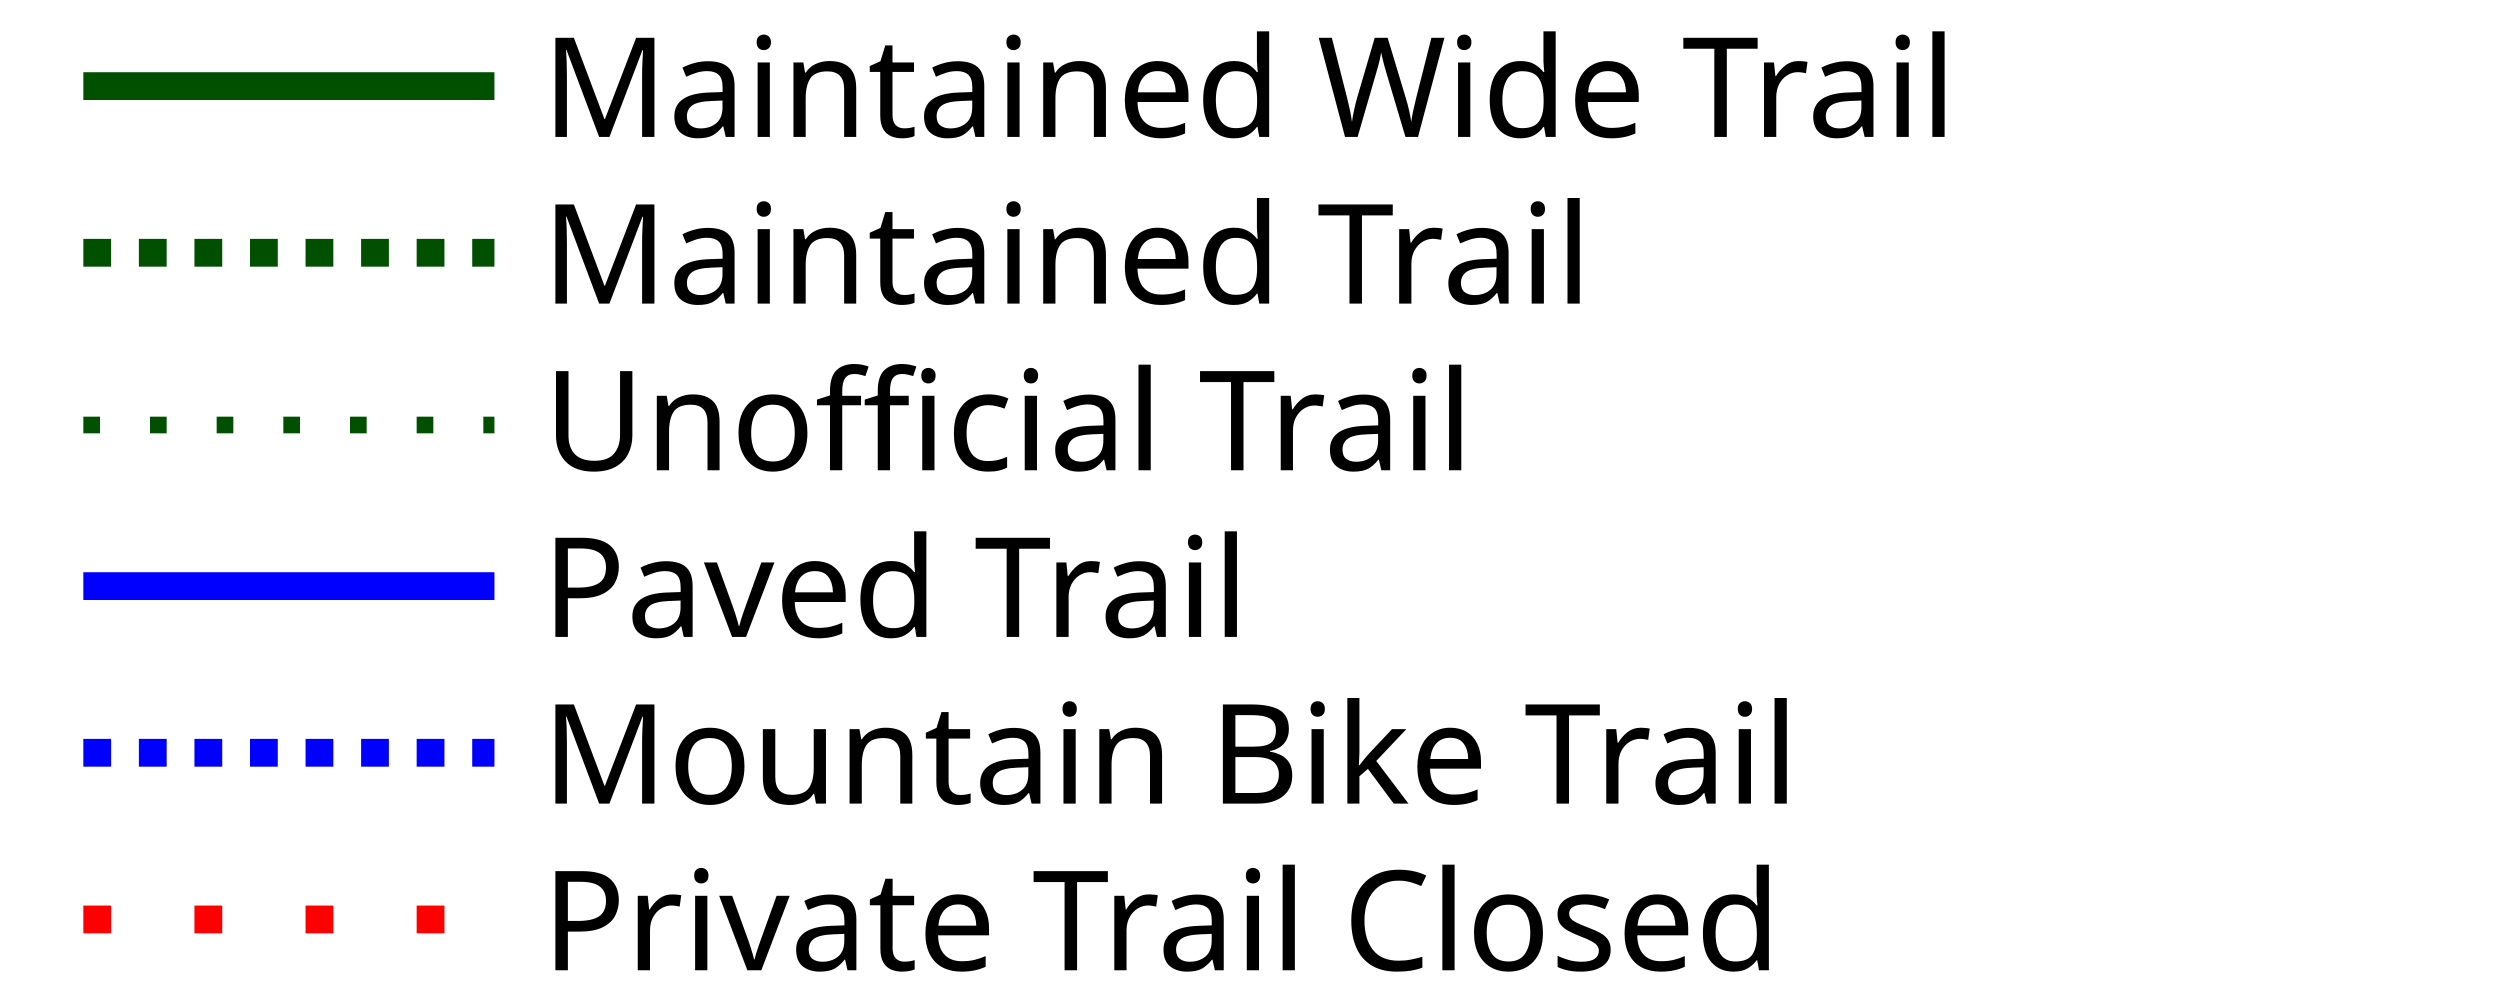
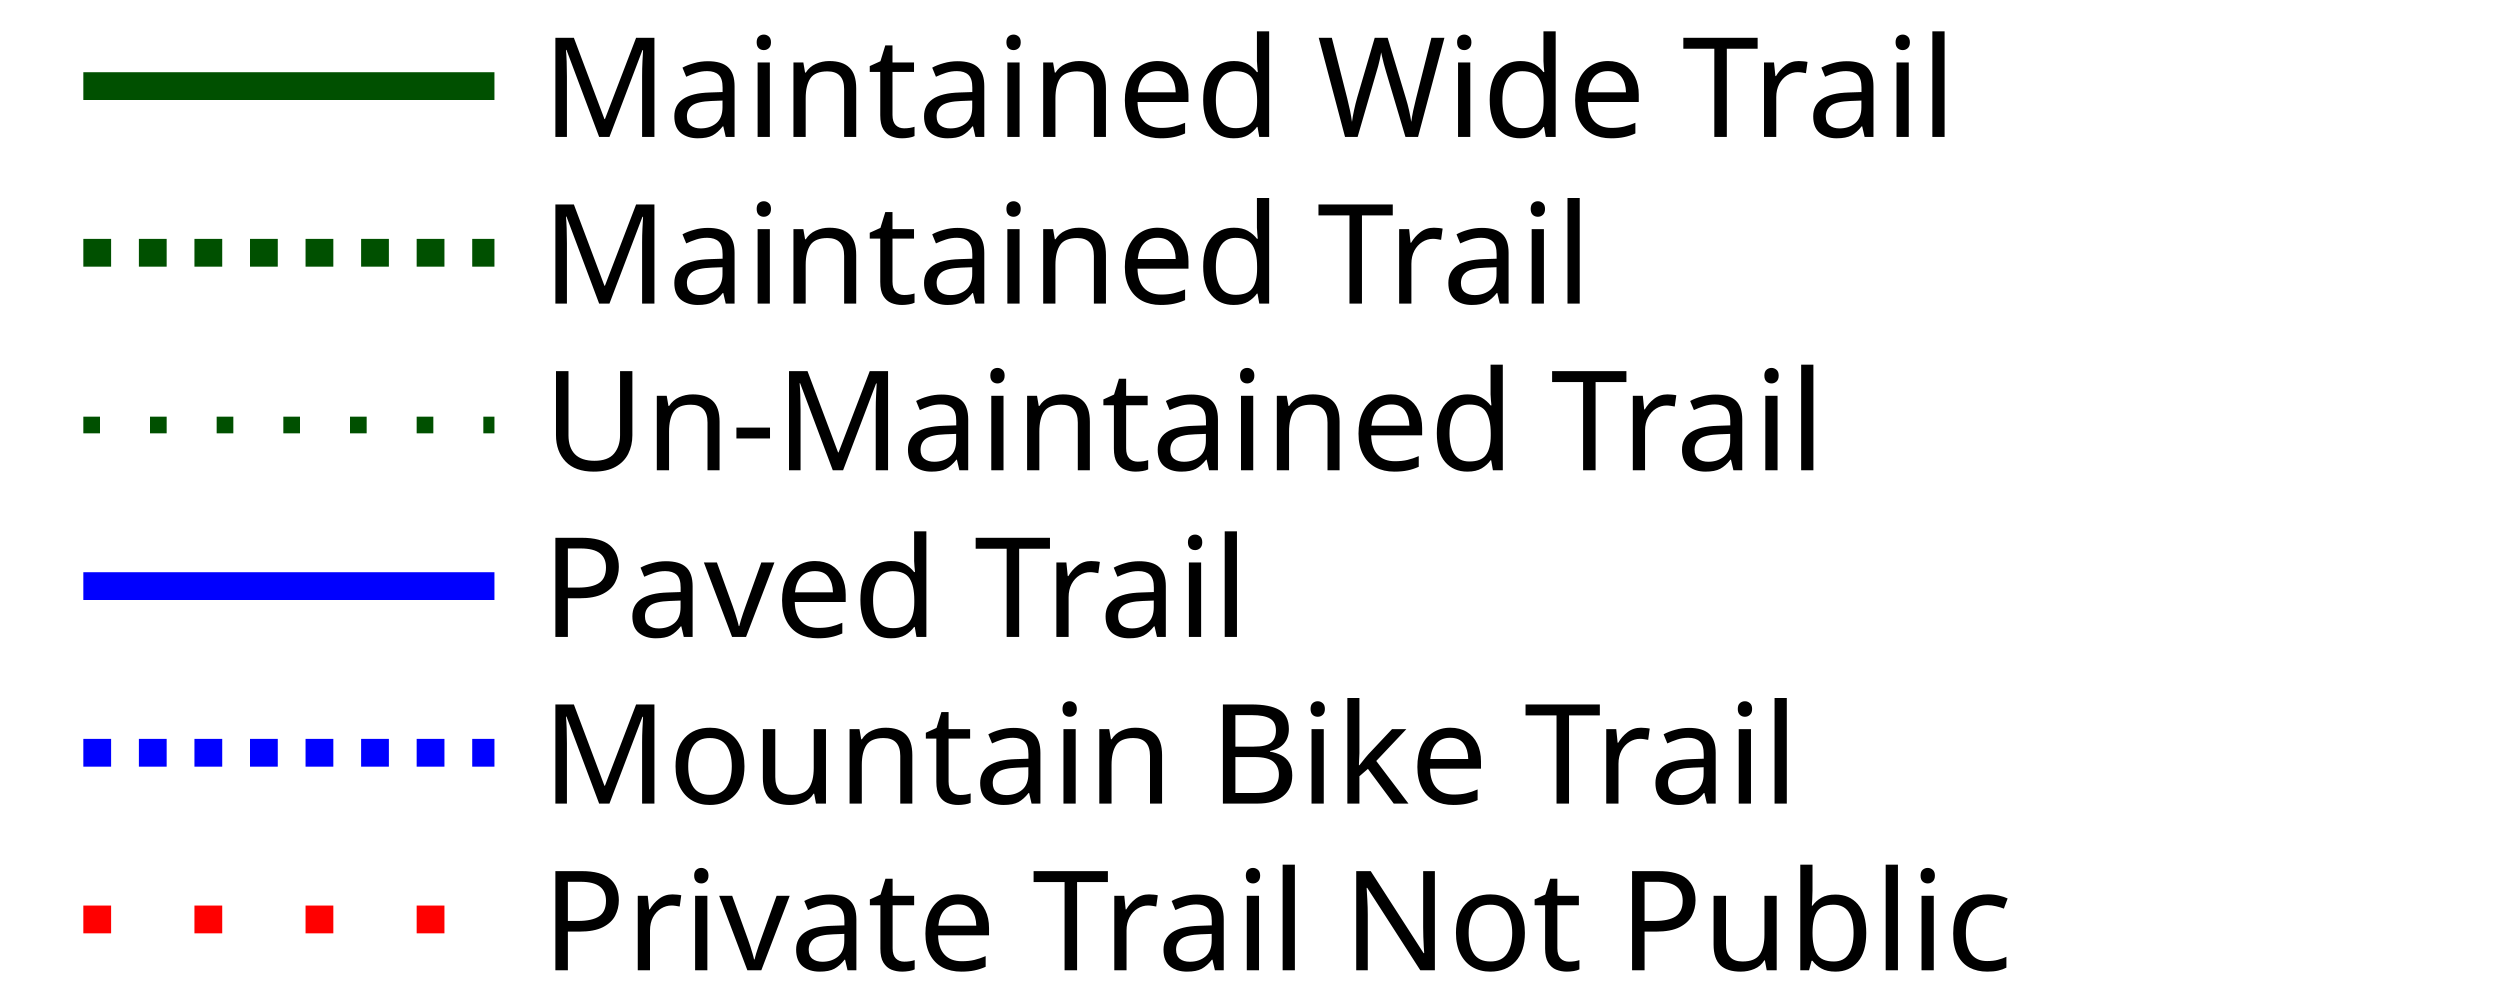
<svg xmlns="http://www.w3.org/2000/svg" width="5in" height="2in" viewBox="0 0 450 180" id="svg3336" version="1.1">
  <defs id="defs3338" />
  <g id="layer1" transform="translate(0,-872.3622)">
    <path style="fill:none;fill-rule:evenodd;stroke:#005000;stroke-width:5;stroke-linecap:butt;stroke-linejoin:miter;stroke-miterlimit:4;stroke-dasharray:none;stroke-opacity:1" d="m 15,887.862 74,0" id="path3344" />
    <path style="fill:none;fill-rule:evenodd;stroke:#005000;stroke-width:5;stroke-linecap:butt;stroke-linejoin:miter;stroke-miterlimit:4;stroke-dasharray:5, 5;stroke-dashoffset:0;stroke-opacity:1" d="m 15,917.862 74,0" id="path3344-0" />
    <path style="fill:none;fill-rule:evenodd;stroke:#0000ff;stroke-width:5;stroke-linecap:butt;stroke-linejoin:miter;stroke-miterlimit:4;stroke-dasharray:5, 5;stroke-dashoffset:0;stroke-opacity:1" d="m 15,1007.862 74,0" id="path3344-4" />
    <text xml:space="preserve" style="font-style:normal;font-weight:normal;font-size:40px;line-height:100%;font-family:sans-serif;letter-spacing:0px;word-spacing:0px;fill:#000000;fill-opacity:1;stroke:none;stroke-width:1px;stroke-linecap:butt;stroke-linejoin:miter;stroke-opacity:1" x="97.546" y="897.008" id="text4178">
      <tspan id="tspan4180" x="97.546" y="897.008" style="font-style:normal;font-variant:normal;font-weight:normal;font-stretch:normal;font-size:25px;line-height:100%;font-family:sans-serif;-inkscape-font-specification:'sans-serif, Normal';text-align:start;writing-mode:lr-tb;text-anchor:start">Maintained Wide Trail</tspan>
    </text>
    <text xml:space="preserve" style="font-style:normal;font-weight:normal;font-size:40px;line-height:125%;font-family:sans-serif;letter-spacing:0px;word-spacing:0px;fill:#000000;fill-opacity:1;stroke:none;stroke-width:1px;stroke-linecap:butt;stroke-linejoin:miter;stroke-opacity:1" x="97.546" y="927.008" id="text4178-4">
      <tspan id="tspan4180-7" x="97.546" y="927.008" style="font-style:normal;font-variant:normal;font-weight:normal;font-stretch:normal;font-size:25px;line-height:125%;font-family:sans-serif;-inkscape-font-specification:'sans-serif, Normal';text-align:start;writing-mode:lr-tb;text-anchor:start">Maintained Trail</tspan>
    </text>
    <text xml:space="preserve" style="font-style:normal;font-weight:normal;font-size:40px;line-height:125%;font-family:sans-serif;letter-spacing:0px;word-spacing:0px;fill:#000000;fill-opacity:1;stroke:none;stroke-width:1px;stroke-linecap:butt;stroke-linejoin:miter;stroke-opacity:1" x="97.546" y="987.008" id="text4178-0">
      <tspan id="tspan4180-9" x="97.546" y="987.008" style="font-style:normal;font-variant:normal;font-weight:normal;font-stretch:normal;font-size:25px;line-height:125%;font-family:sans-serif;-inkscape-font-specification:'sans-serif, Normal';text-align:start;writing-mode:lr-tb;text-anchor:start">Paved Trail</tspan>
    </text>
    <path style="fill:none;fill-rule:evenodd;stroke:#0000ff;stroke-width:5;stroke-linecap:butt;stroke-linejoin:miter;stroke-miterlimit:4;stroke-dasharray:none;stroke-dashoffset:0;stroke-opacity:1" d="m 15,977.862 74,0" id="path3344-4-1" />
    <text xml:space="preserve" style="font-style:normal;font-weight:normal;font-size:40px;line-height:125%;font-family:sans-serif;letter-spacing:0px;word-spacing:0px;fill:#000000;fill-opacity:1;stroke:none;stroke-width:1px;stroke-linecap:butt;stroke-linejoin:miter;stroke-opacity:1" x="97.546" y="1017.008" id="text4178-0-7">
      <tspan id="tspan4180-9-1" x="97.546" y="1017.008" style="font-style:normal;font-variant:normal;font-weight:normal;font-stretch:normal;font-size:25px;line-height:125%;font-family:sans-serif;-inkscape-font-specification:'sans-serif, Normal';text-align:start;writing-mode:lr-tb;text-anchor:start">Mountain Bike Trail </tspan>
    </text>
    <path style="fill:none;fill-rule:evenodd;stroke:#ff0000;stroke-width:5;stroke-linecap:butt;stroke-linejoin:miter;stroke-miterlimit:4;stroke-dasharray:5, 15;stroke-dashoffset:0;stroke-opacity:1" d="m 15,1037.862 74,0" id="path3344-4-2" />
    <text xml:space="preserve" style="font-style:normal;font-weight:normal;font-size:40px;line-height:125%;font-family:sans-serif;letter-spacing:0px;word-spacing:0px;fill:#000000;fill-opacity:1;stroke:none;stroke-width:1px;stroke-linecap:butt;stroke-linejoin:miter;stroke-opacity:1" x="97.546" y="1047.008" id="text4178-0-4-6">
-       <tspan id="tspan4180-9-9-2" x="97.546" y="1047.008" style="font-style:normal;font-variant:normal;font-weight:normal;font-stretch:normal;font-size:25px;line-height:125%;font-family:sans-serif;-inkscape-font-specification:'sans-serif, Normal';text-align:start;writing-mode:lr-tb;text-anchor:start">Private Trail Closed</tspan>
+       <tspan id="tspan4180-9-9-2" x="97.546" y="1047.008" style="font-style:normal;font-variant:normal;font-weight:normal;font-stretch:normal;font-size:25px;line-height:125%;font-family:sans-serif;-inkscape-font-specification:'sans-serif, Normal';text-align:start;writing-mode:lr-tb;text-anchor:start">Private Trail Not Public</tspan>
    </text>
    <text xml:space="preserve" style="font-style:normal;font-weight:normal;font-size:40px;line-height:125%;font-family:sans-serif;letter-spacing:0px;word-spacing:0px;fill:#000000;fill-opacity:1;stroke:none;stroke-width:1px;stroke-linecap:butt;stroke-linejoin:miter;stroke-opacity:1" x="97.827" y="957.008" id="text4178-4-9">
-       <tspan id="tspan4180-7-8" x="97.827" y="957.008" style="font-style:normal;font-variant:normal;font-weight:normal;font-stretch:normal;font-size:25px;line-height:125%;font-family:sans-serif;-inkscape-font-specification:'sans-serif, Normal';text-align:start;writing-mode:lr-tb;text-anchor:start">Unofficial Trail</tspan>
+       <tspan id="tspan4180-7-8" x="97.827" y="957.008" style="font-style:normal;font-variant:normal;font-weight:normal;font-stretch:normal;font-size:25px;line-height:125%;font-family:sans-serif;-inkscape-font-specification:'sans-serif, Normal';text-align:start;writing-mode:lr-tb;text-anchor:start">Un-Maintained Trail</tspan>
    </text>
    <path style="fill:none;fill-rule:evenodd;stroke:#005000;stroke-width:3;stroke-linecap:butt;stroke-linejoin:miter;stroke-miterlimit:4;stroke-dasharray:3, 9;stroke-dashoffset:0;stroke-opacity:1" d="m 15,948.862 74,0" id="path3344-0-3" />
  </g>
</svg>
